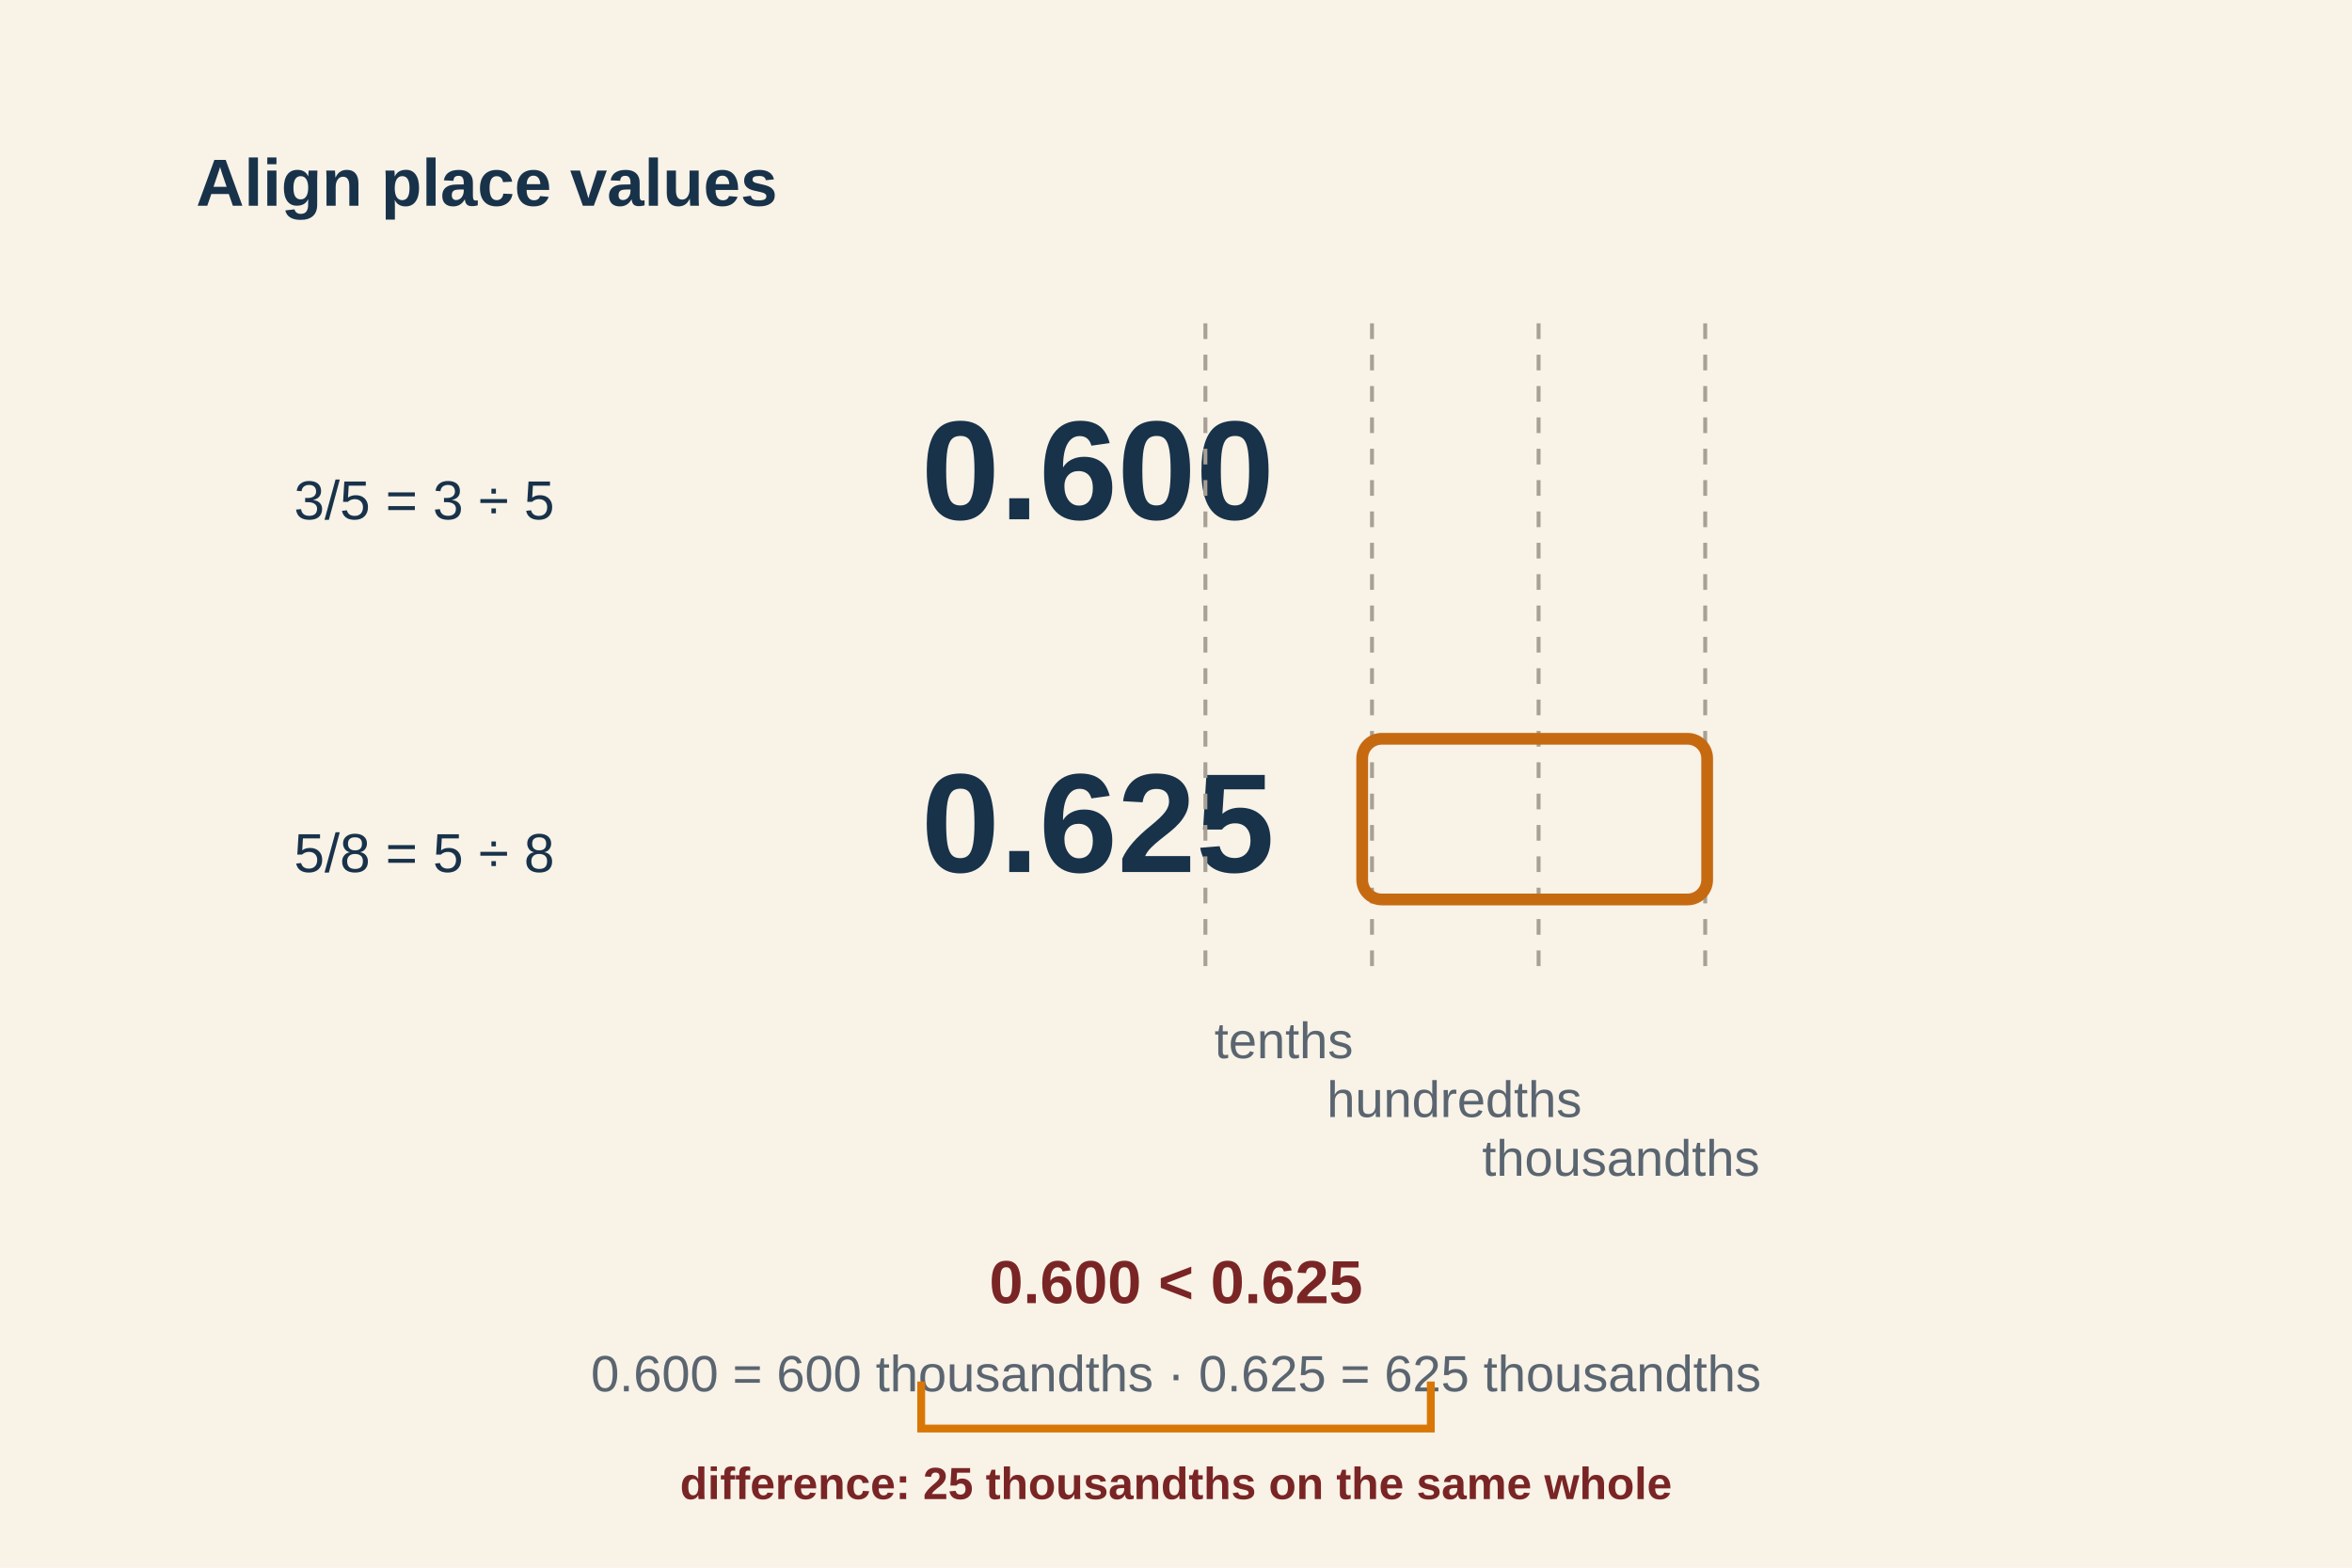
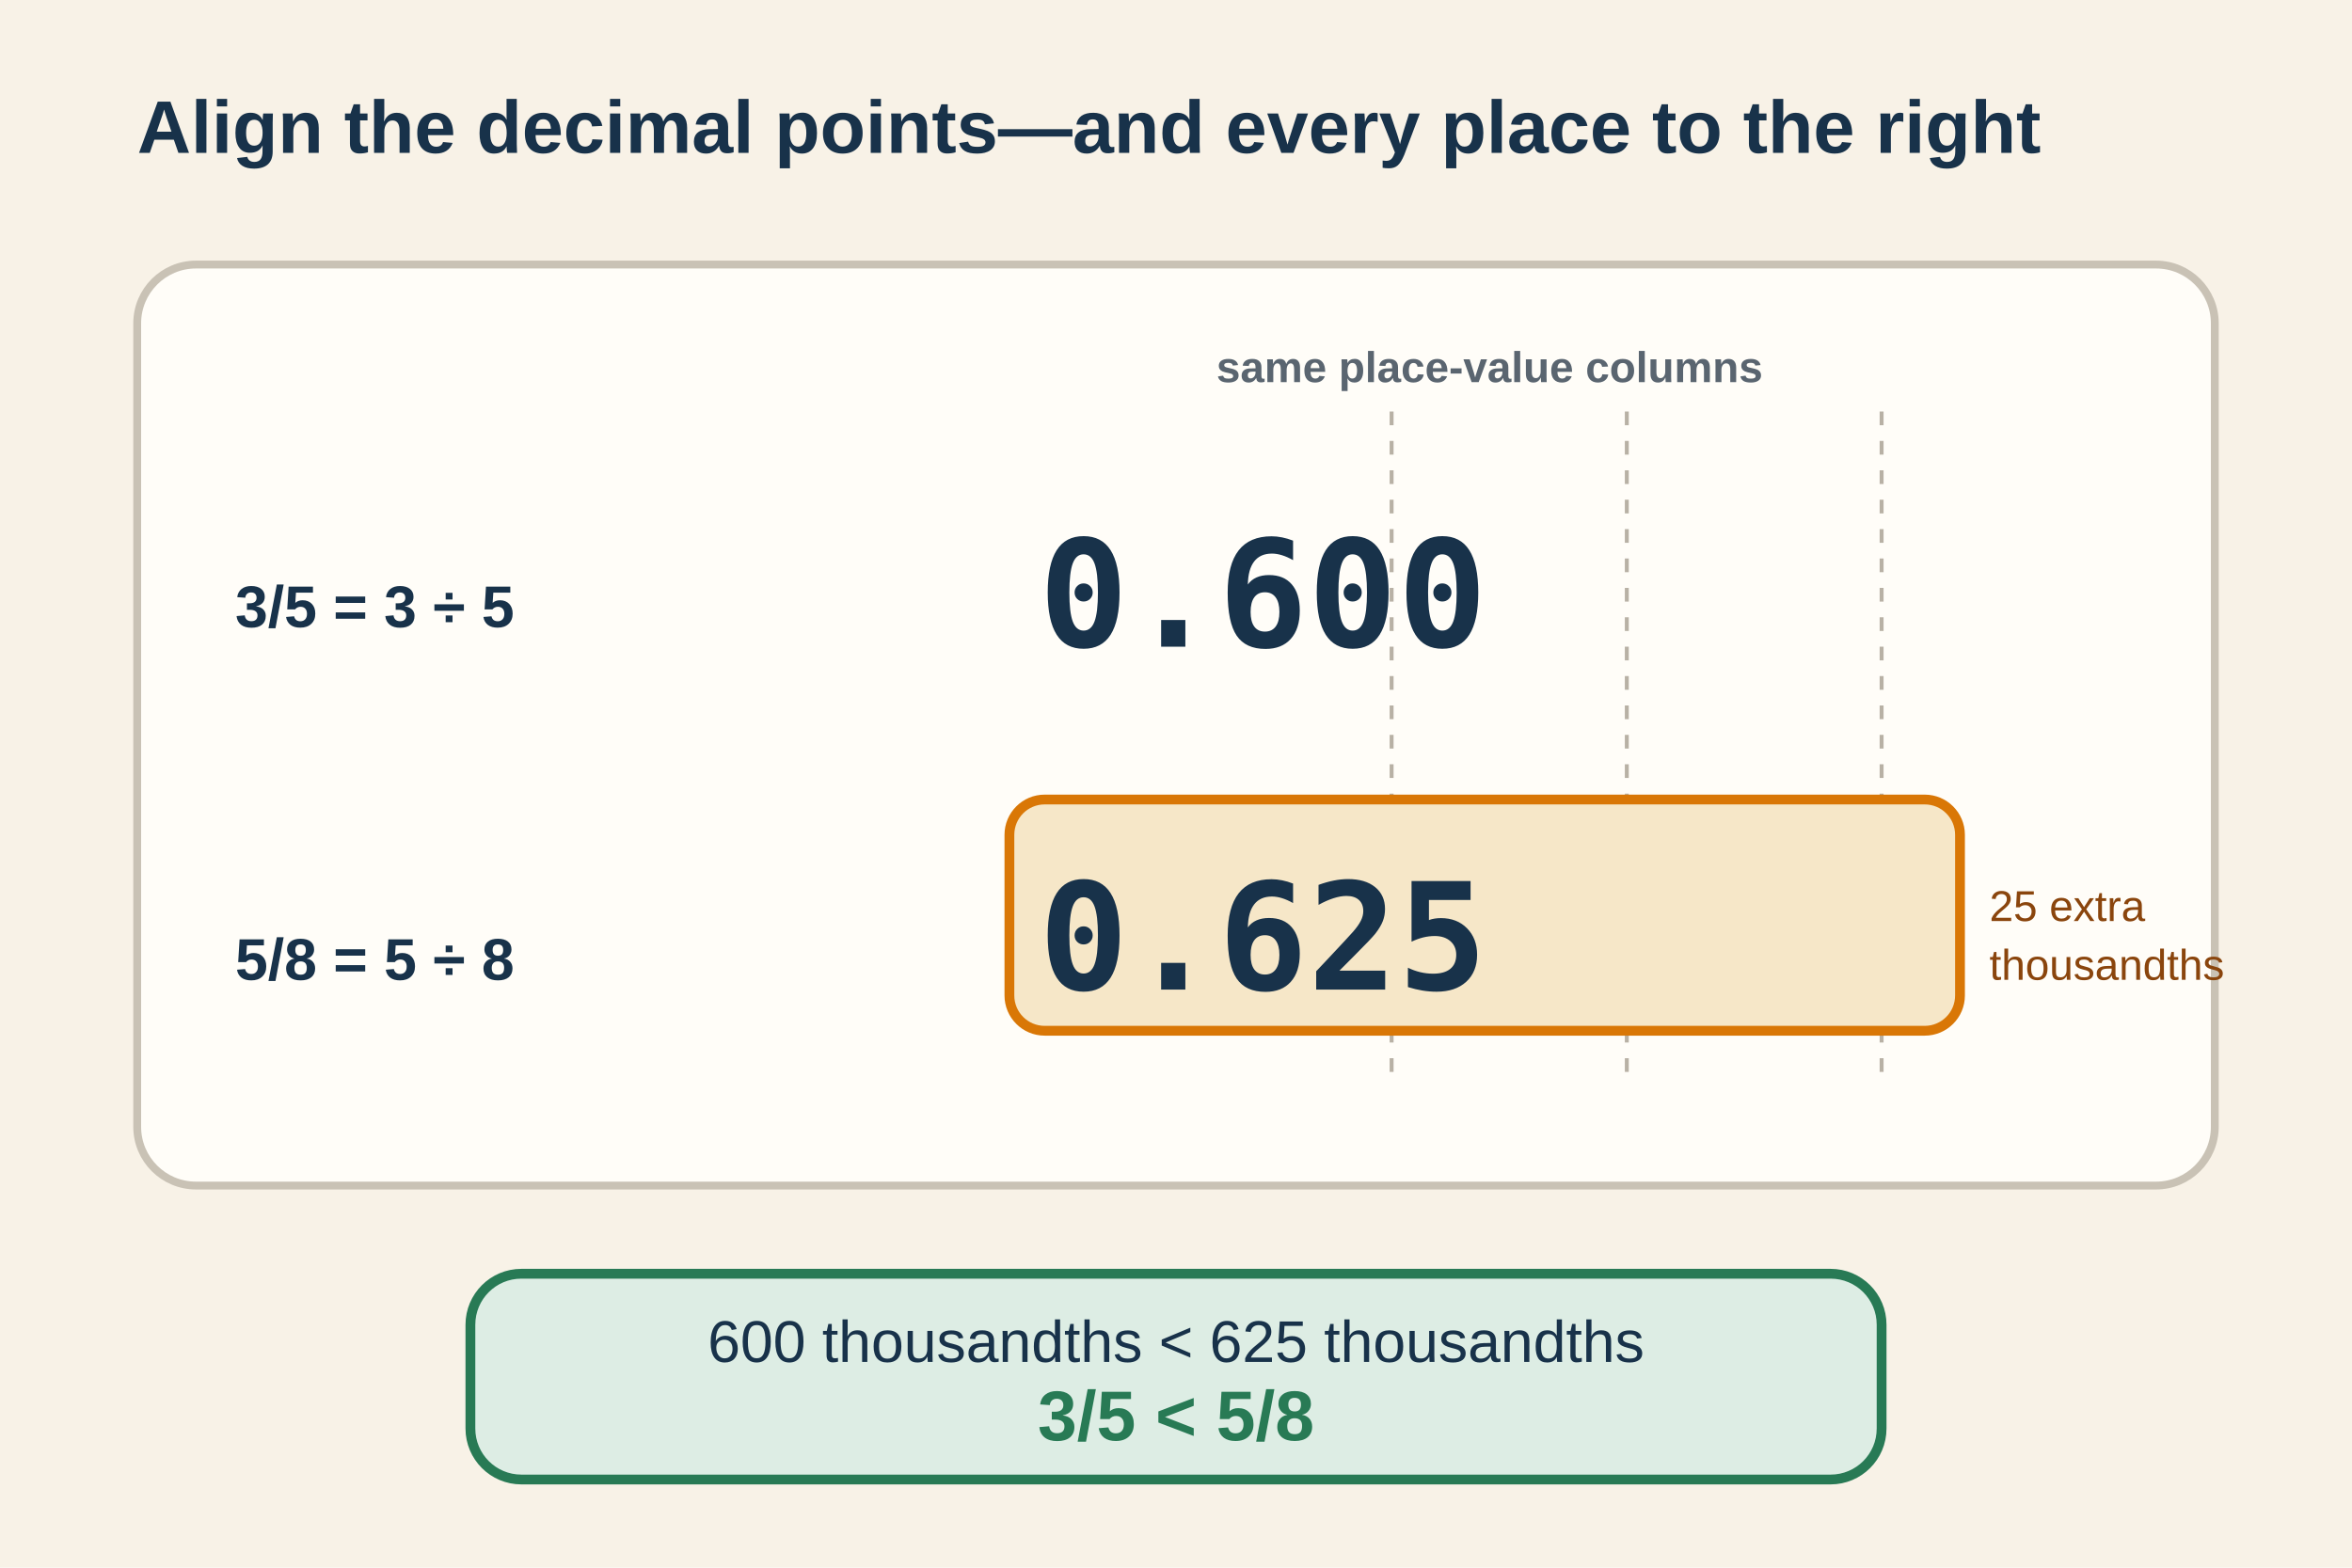
- <svg xmlns="http://www.w3.org/2000/svg" data-qa-image-fixes="2026-09-08" width="1200" height="800" viewBox="0 0 1200 800" role="img" aria-labelledby="title desc" shape-rendering="geometricPrecision" text-rendering="optimizeLegibility">
+ <svg xmlns="http://www.w3.org/2000/svg" width="1200" height="800" viewBox="0 0 1200 800" role="img" aria-labelledby="title desc" shape-rendering="geometricPrecision" text-rendering="optimizeLegibility">
  <rect width="1200" height="800" fill="#F8F2E7" />
-   <text x="100" y="105" font-family="Arial, sans-serif" font-size="34" font-weight="700" fill="#18324A">Align place values</text>
-   <g font-family="Arial, sans-serif" fill="#18324A">
-     <text x="150" y="265" font-size="28">3/5 = 3 ÷ 5</text>
-     <text x="150" y="445" font-size="28">5/8 = 5 ÷ 8</text>
-     <text x="470" y="265" font-size="72" font-weight="700">0.600</text>
-     <text x="470" y="445" font-size="72" font-weight="700">0.625</text>
+   <text x="70" y="78" font-family="Arial,sans-serif" font-size="38" font-weight="700" fill="#18324A">Align the decimal points—and every place to the right</text>
+   <rect x="70" y="135" width="1060" height="470" rx="30" fill="#FFFDF8" stroke="#C9C2B5" stroke-width="4" />
+   <text x="760" y="195" text-anchor="middle" font-family="Arial,sans-serif" fill="#5A6570" font-size="22" font-weight="700">same place-value columns</text>
+   <g stroke="#B8B1A5" stroke-width="2" stroke-dasharray="7 8">
+     <path d="M710 210V555" />
+     <path d="M830 210V555" />
+     <path d="M960 210V555" />
  </g>
-   <path d="M615 165V500M700 165V500M785 165V500M870 165V500" stroke="#A7A095" stroke-width="2" stroke-dasharray="8 8" />
-   <g font-family="Arial, sans-serif" font-size="26" fill="#5A6570" text-anchor="middle">
-     <text x="655" y="540">tenths</text>
-     <text x="742" y="570">hundredths</text>
-     <text x="827" y="600">thousandths</text>
+   <g font-family="Arial,sans-serif" fill="#18324A">
+     <text x="120" y="320" font-size="30" font-weight="700">3/5 = 3 ÷ 5</text>
+     <text x="530" y="330" font-family="Consolas,monospace" font-size="76" font-weight="700">0.600</text>
+     <text x="120" y="500" font-size="30" font-weight="700">5/8 = 5 ÷ 8</text>
+     <rect x="515" y="408" width="485" height="118" rx="18" fill="#F6E7C8" stroke="#D97706" stroke-width="5" />
+     <text x="530" y="505" font-family="Consolas,monospace" font-size="76" font-weight="700">0.625</text>
+     <text x="1015" y="470" font-size="22" fill="#8A450D">25 extra</text>
+     <text x="1015" y="500" font-size="22" fill="#8A450D">thousandths</text>
  </g>
-   <rect x="695" y="377" width="176" height="82" rx="10" fill="none" stroke="#C66A12" stroke-width="6" />
-   <text x="600" y="665" text-anchor="middle" font-family="Arial, sans-serif" font-size="31" font-weight="700" fill="#7A2525">0.600 &lt; 0.625</text>
-   <text x="600" y="710" text-anchor="middle" font-family="Arial, sans-serif" font-size="26" fill="#5A6570">0.600 = 600 thousandths · 0.625 = 625 thousandths</text>
-   <path d="M470 705v24h260v-24" fill="none" stroke="#D97706" stroke-width="4" />
-   <text x="600" y="765" text-anchor="middle" font-family="Arial,sans-serif" font-size="23" font-weight="700" fill="#7A2525">difference: 25 thousandths on the same whole</text>
+   <rect x="240" y="650" width="720" height="105" rx="26" fill="#DDEDE4" stroke="#287A55" stroke-width="5" />
+   <g font-family="Arial,sans-serif" text-anchor="middle">
+     <text x="600" y="695" font-size="30" fill="#18324A">600 thousandths &lt; 625 thousandths</text>
+     <text x="600" y="735" font-size="36" font-weight="700" fill="#287A55">3/5 &lt; 5/8</text>
+   </g>
</svg>
